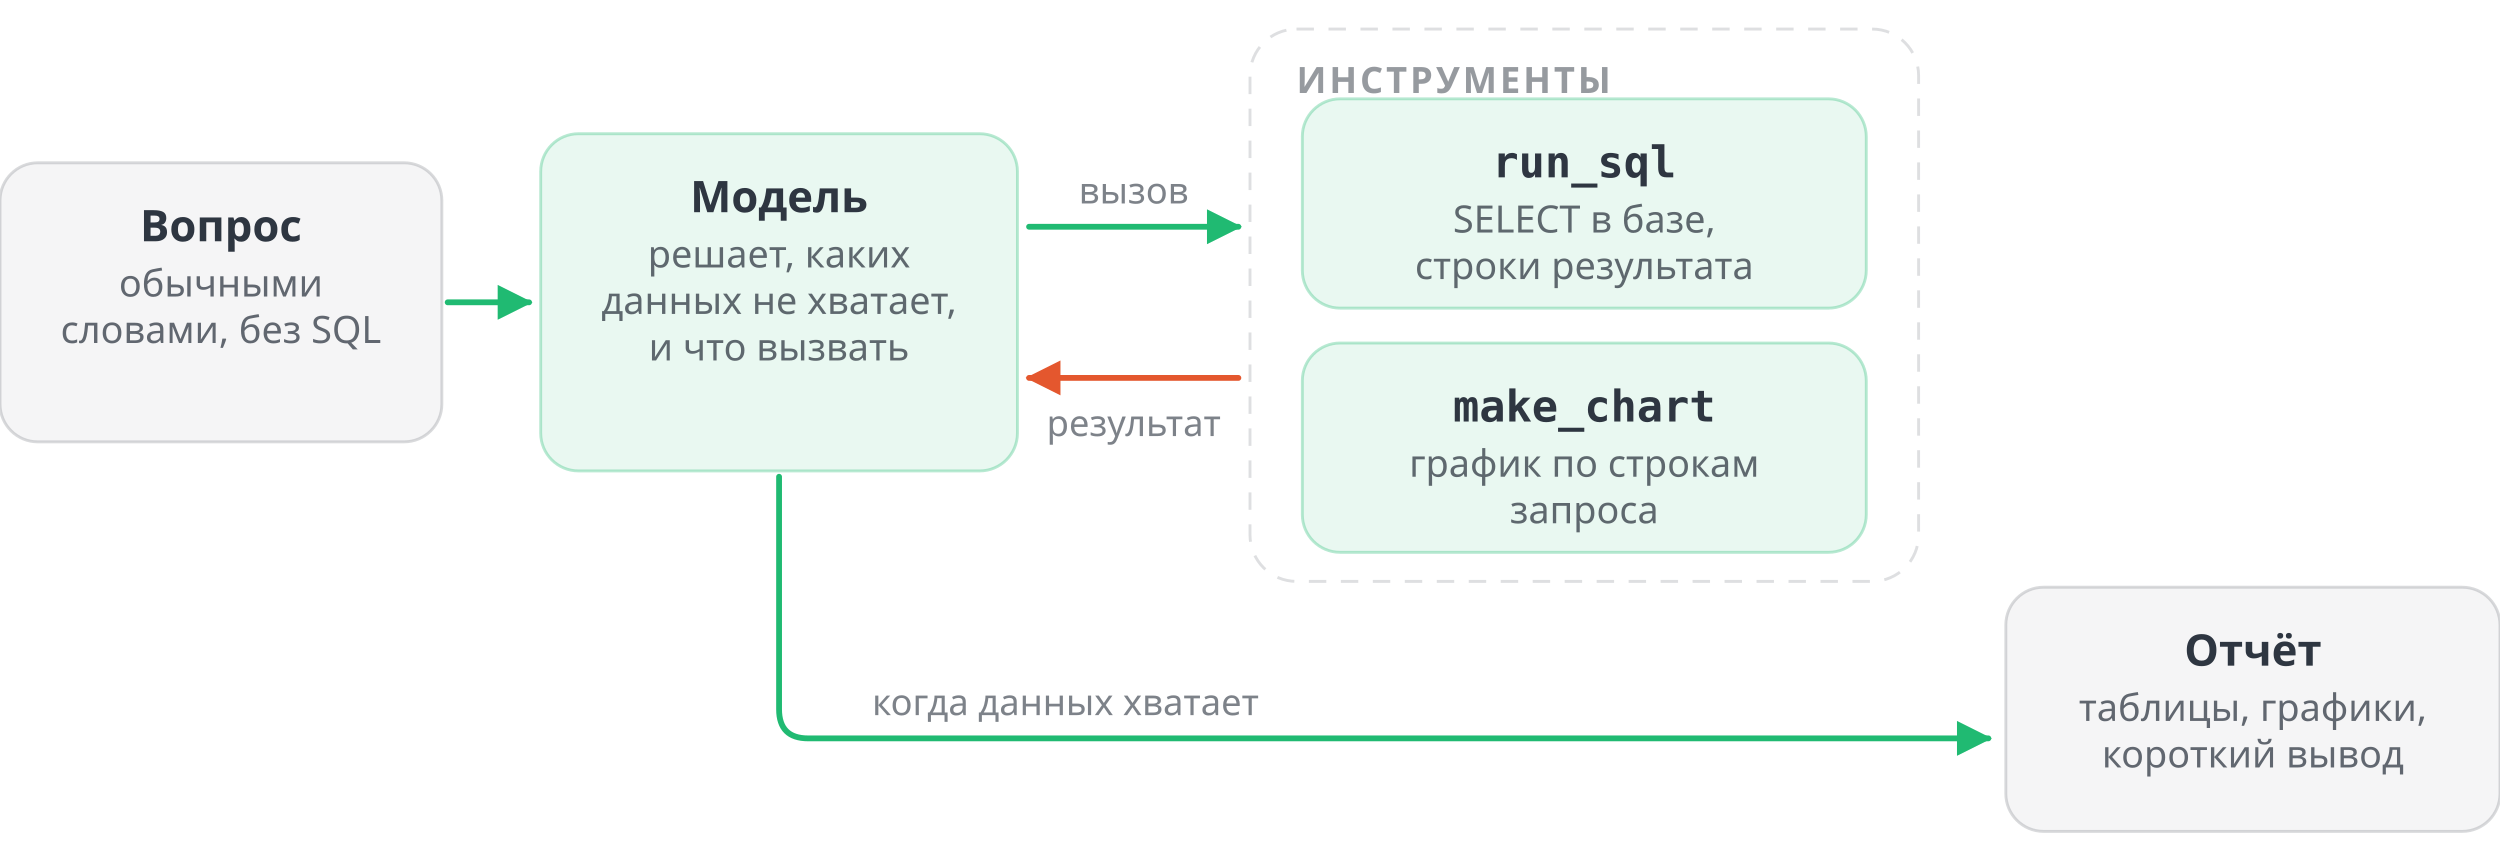
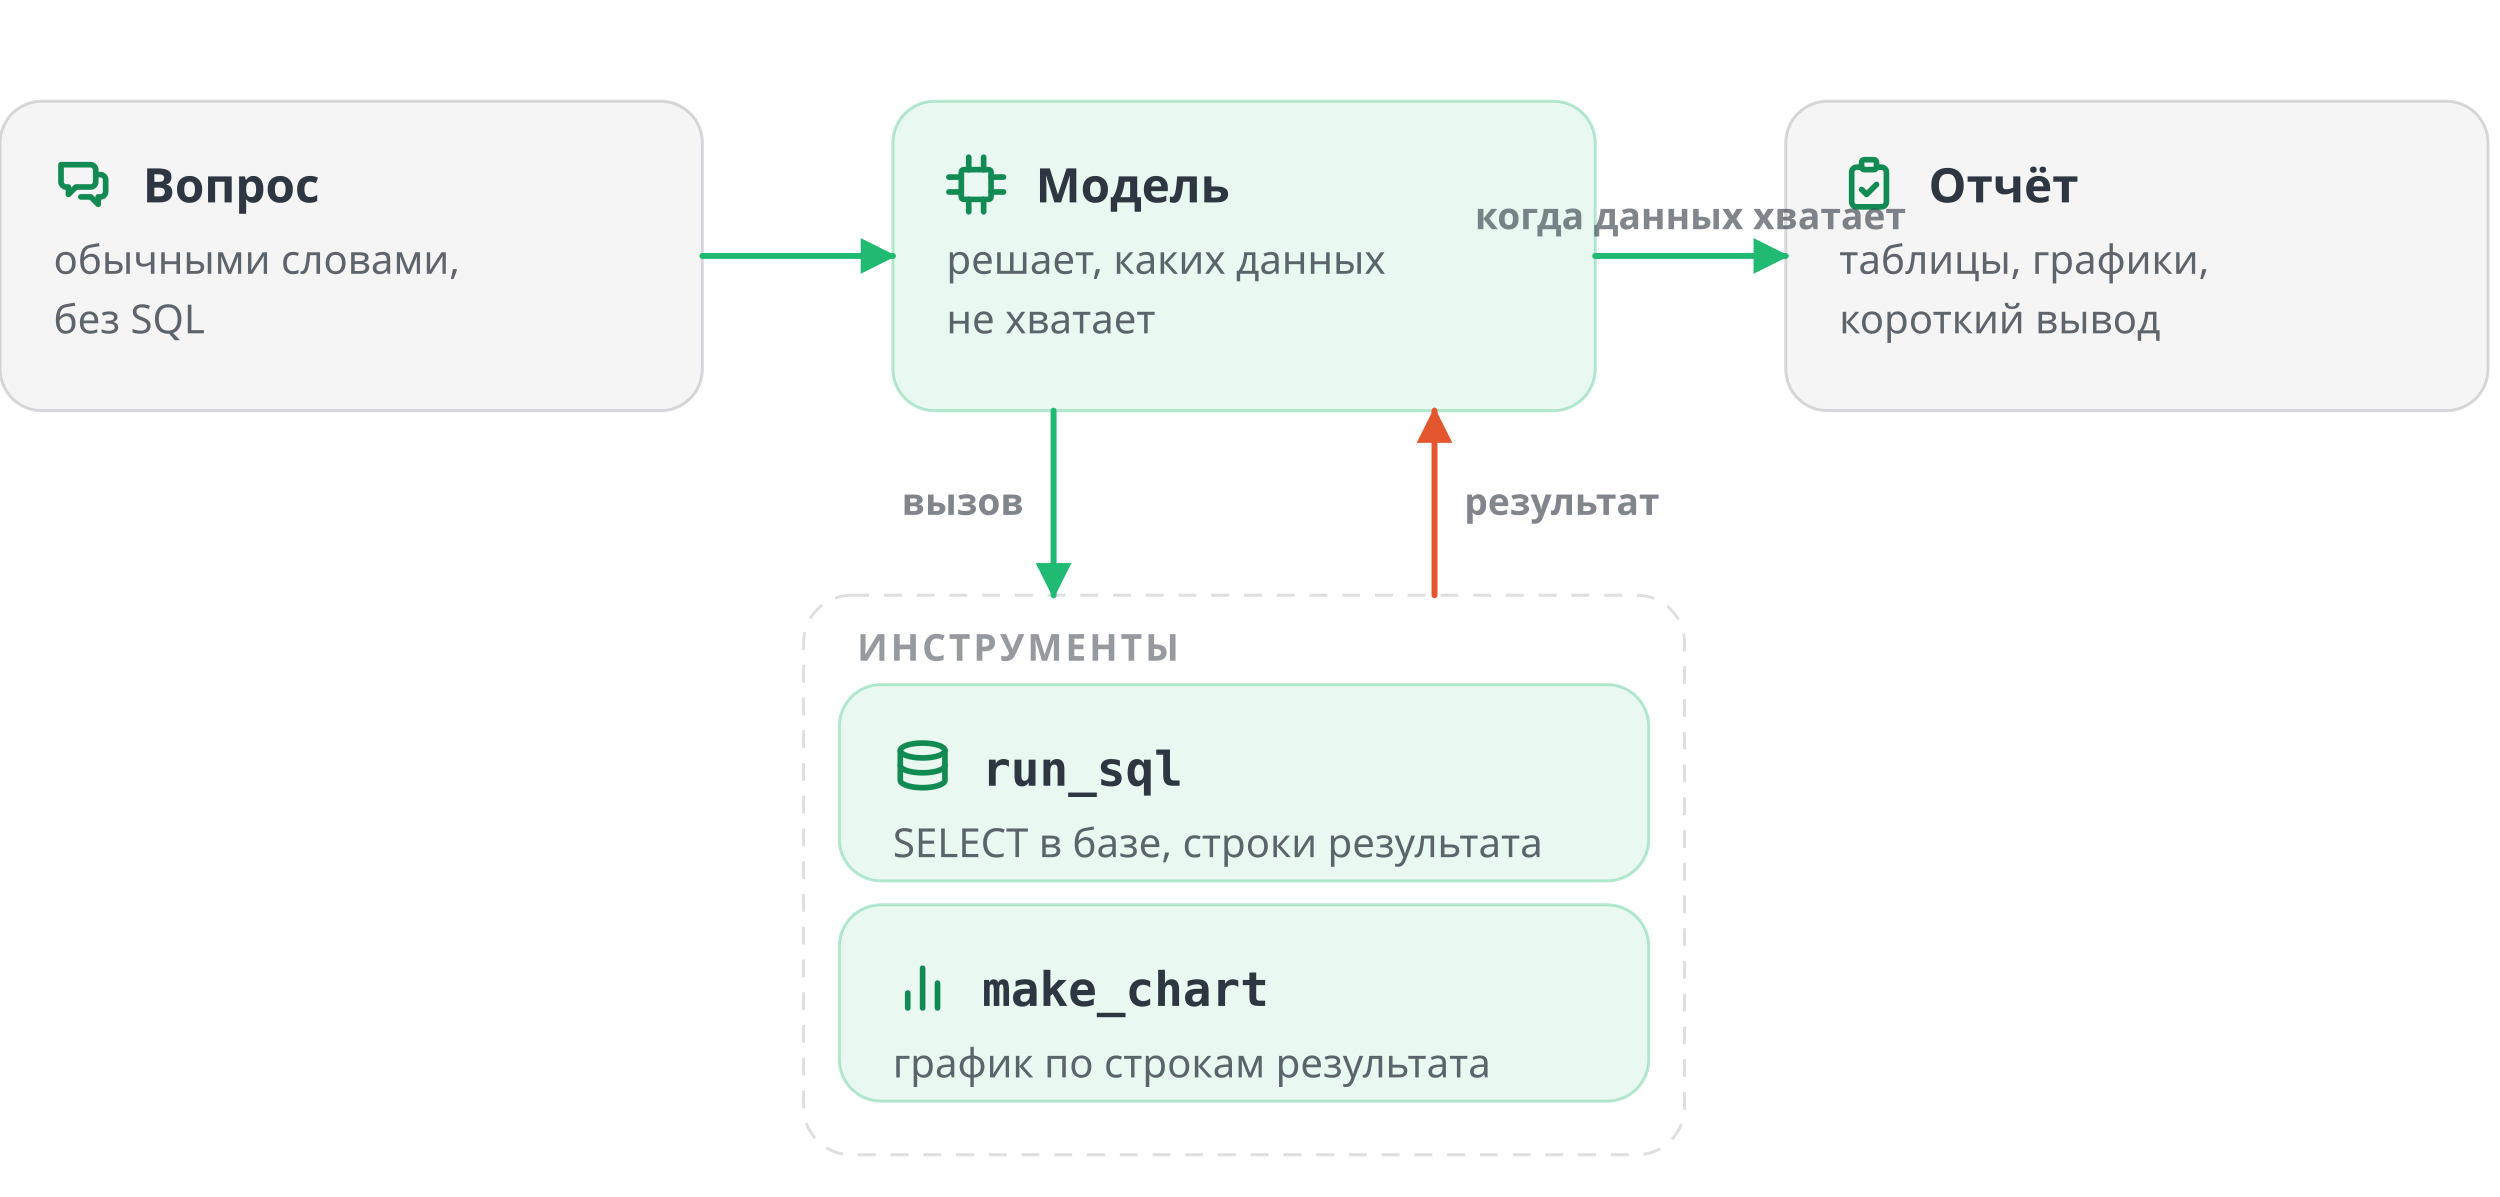
- <svg viewBox="0 0 860 296" role="img" aria-label="Цикл инструментального агента: модель вызывает инструменты по очереди, пока не соберёт ответ">
+ <svg viewBox="0 0 840 402" role="img" aria-label="Цикл инструментального агента: модель вызывает инструменты по очереди, пока не соберёт ответ">
  <defs>
    <marker id="нак-20BA72" viewBox="0 0 10 10" refX="9" refY="5" markerWidth="6" markerHeight="6" orient="auto-start-reverse">
      <path d="M0 0 L10 5 L0 10 z" fill="#20BA72" />
    </marker>
    <marker id="нак-E4572E" viewBox="0 0 10 10" refX="9" refY="5" markerWidth="6" markerHeight="6" orient="auto-start-reverse">
      <path d="M0 0 L10 5 L0 10 z" fill="#E4572E" />
    </marker>
  </defs>
-   <rect x="0" y="56" width="152" height="96" rx="13" fill="rgba(46,54,65,.05)" stroke="rgba(46,54,65,.18)" />
-   <text x="76.0" y="83" text-anchor="middle" font-family="system-ui,sans-serif" font-size="15" font-weight="700" fill="#2E3641">Вопрос</text>
-   <text x="76.0" y="102" text-anchor="middle" font-family="system-ui,sans-serif" font-size="13" font-weight="400" fill="rgba(46,54,65,.74)">обычными</text>
-   <text x="76.0" y="118" text-anchor="middle" font-family="system-ui,sans-serif" font-size="13" font-weight="400" fill="rgba(46,54,65,.74)">словами, без SQL</text>
-   <rect x="186" y="46" width="164" height="116" rx="13" fill="rgba(32,186,114,.10)" stroke="rgba(32,186,114,.32)" />
-   <text x="268.0" y="73" text-anchor="middle" font-family="system-ui,sans-serif" font-size="15" font-weight="700" fill="#2E3641">Модель</text>
-   <text x="268.0" y="92" text-anchor="middle" font-family="system-ui,sans-serif" font-size="13" font-weight="400" fill="rgba(46,54,65,.74)">решает, каких</text>
-   <text x="268.0" y="108" text-anchor="middle" font-family="system-ui,sans-serif" font-size="13" font-weight="400" fill="rgba(46,54,65,.74)">данных не хватает,</text>
-   <text x="268.0" y="124" text-anchor="middle" font-family="system-ui,sans-serif" font-size="13" font-weight="400" fill="rgba(46,54,65,.74)">и что вызвать</text>
-   <rect x="430" y="10" width="230" height="190" rx="16" fill="none" stroke="rgba(46,54,65,.16)" stroke-dasharray="6 5" />
-   <text x="446" y="32" font-family="system-ui,sans-serif" font-size="12.5" font-weight="700" letter-spacing=".08em" fill="rgba(46,54,65,.5)">ИНСТРУМЕНТЫ</text>
-   <rect x="448" y="34" width="194" height="72" rx="13" fill="rgba(32,186,114,.10)" stroke="rgba(32,186,114,.32)" />
-   <text x="545.0" y="61" text-anchor="middle" font-family="ui-monospace,SFMono-Regular,Menlo,monospace" font-size="15" font-weight="700" fill="#2E3641">run_sql</text>
-   <text x="545.0" y="80" text-anchor="middle" font-family="system-ui,sans-serif" font-size="13" font-weight="400" fill="rgba(46,54,65,.74)">SELECT в базе,</text>
-   <text x="545.0" y="96" text-anchor="middle" font-family="system-ui,sans-serif" font-size="13" font-weight="400" fill="rgba(46,54,65,.74)">строки результата</text>
-   <rect x="448" y="118" width="194" height="72" rx="13" fill="rgba(32,186,114,.10)" stroke="rgba(32,186,114,.32)" />
-   <text x="545.0" y="145" text-anchor="middle" font-family="ui-monospace,SFMono-Regular,Menlo,monospace" font-size="15" font-weight="700" fill="#2E3641">make_chart</text>
-   <text x="545.0" y="164" text-anchor="middle" font-family="system-ui,sans-serif" font-size="13" font-weight="400" fill="rgba(46,54,65,.74)">график по строкам</text>
-   <text x="545.0" y="180" text-anchor="middle" font-family="system-ui,sans-serif" font-size="13" font-weight="400" fill="rgba(46,54,65,.74)">запроса</text>
-   <rect x="690" y="202" width="170" height="84" rx="13" fill="rgba(46,54,65,.05)" stroke="rgba(46,54,65,.18)" />
-   <text x="775.0" y="229" text-anchor="middle" font-family="system-ui,sans-serif" font-size="15" font-weight="700" fill="#2E3641">Отчёт</text>
-   <text x="775.0" y="248" text-anchor="middle" font-family="system-ui,sans-serif" font-size="13" font-weight="400" fill="rgba(46,54,65,.74)">таблицы, графики,</text>
-   <text x="775.0" y="264" text-anchor="middle" font-family="system-ui,sans-serif" font-size="13" font-weight="400" fill="rgba(46,54,65,.74)">короткий вывод</text>
-   <path d="M154 104 L182 104" fill="none" stroke="#20BA72" stroke-width="2" stroke-linecap="round" marker-end="url(#нак-20BA72)" />
-   <path d="M354 78 L426 78" fill="none" stroke="#20BA72" stroke-width="2" stroke-linecap="round" marker-end="url(#нак-20BA72)" />
-   <text x="390.0" y="70.0" text-anchor="middle" font-family="system-ui,sans-serif" font-size="12.5" font-weight="400" fill="rgba(46,54,65,.62)">вызов</text>
-   <path d="M426 130 L354 130" fill="none" stroke="#E4572E" stroke-width="2" stroke-linecap="round" marker-end="url(#нак-E4572E)" />
-   <text x="390.0" y="150.0" text-anchor="middle" font-family="system-ui,sans-serif" font-size="12.5" font-weight="400" fill="rgba(46,54,65,.62)">результат</text>
-   <path d="M268 164 L268 244 Q268 254 278 254 L684 254" fill="none" stroke="#20BA72" stroke-width="2" stroke-linecap="round" marker-end="url(#нак-20BA72)" />
-   <text x="300" y="246" text-anchor="start" font-family="system-ui,sans-serif" font-size="12.5" font-weight="400" fill="rgba(46,54,65,.62)">когда данных хватает</text>
+   <rect x="0" y="34" width="236" height="104" rx="14" fill="rgba(46,54,65,.05)" stroke="rgba(46,54,65,.18)" />
+   <g transform="translate(18 52) scale(0.8333)" fill="none" stroke="#128a53" stroke-width="2.28" stroke-linecap="round" stroke-linejoin="round">
+     <path d="M3,4 L15,4 C16,4 17,5 17,6 L17,11 C17,12 16,13 15,13 L9,13 L6,16 L6,13 L5,13 C4,13 3,12 3,11 Z" />
+     <path d="M17,8 L19,8 C20,8 21,9 21,10 L21,15 C21,16 20,17 19,17 L18,17 L18,20 L15,17 L11,17" />
+   </g>
+   <text x="48" y="68" font-family="system-ui,sans-serif" font-size="16" font-weight="700" fill="#2E3641">Вопрос</text>
+   <text x="18" y="92" font-family="system-ui,sans-serif" font-size="13.5" font-weight="400" fill="rgba(46,54,65,.76)">обычными словами,</text>
+   <text x="18" y="112" font-family="system-ui,sans-serif" font-size="13.5" font-weight="400" fill="rgba(46,54,65,.76)">без SQL</text>
+   <rect x="300" y="34" width="236" height="104" rx="14" fill="rgba(32,186,114,.10)" stroke="rgba(32,186,114,.32)" />
+   <g transform="translate(318 52) scale(0.8333)" fill="none" stroke="#128a53" stroke-width="2.28" stroke-linecap="round" stroke-linejoin="round">
+     <rect x="6" y="6" width="12" height="12" rx="1" />
+     <path d="M9 1v5" />
+     <path d="M15 1v5" />
+     <path d="M9 18v5" />
+     <path d="M15 18v5" />
+     <path d="M1 9h5" />
+     <path d="M1 15h5" />
+     <path d="M18 9h5" />
+     <path d="M18 15h5" />
+   </g>
+   <text x="348" y="68" font-family="system-ui,sans-serif" font-size="16" font-weight="700" fill="#2E3641">Модель</text>
+   <text x="318" y="92" font-family="system-ui,sans-serif" font-size="13.5" font-weight="400" fill="rgba(46,54,65,.76)">решает, каких данных</text>
+   <text x="318" y="112" font-family="system-ui,sans-serif" font-size="13.5" font-weight="400" fill="rgba(46,54,65,.76)">не хватает</text>
+   <rect x="600" y="34" width="236" height="104" rx="14" fill="rgba(46,54,65,.05)" stroke="rgba(46,54,65,.18)" />
+   <g transform="translate(618 52) scale(0.8333)" fill="none" stroke="#128a53" stroke-width="2.28" stroke-linecap="round" stroke-linejoin="round">
+     <path d="M9 5H7a2 2 0 0 0-2 2v12a2 2 0 0 0 2 2h10a2 2 0 0 0 2-2V7a2 2 0 0 0-2-2h-2" />
+     <rect x="9" y="2" width="6" height="4" rx="1" />
+     <path d="M9 14l2 2 4-4" />
+   </g>
+   <text x="648" y="68" font-family="system-ui,sans-serif" font-size="16" font-weight="700" fill="#2E3641">Отчёт</text>
+   <text x="618" y="92" font-family="system-ui,sans-serif" font-size="13.5" font-weight="400" fill="rgba(46,54,65,.76)">таблицы, графики,</text>
+   <text x="618" y="112" font-family="system-ui,sans-serif" font-size="13.5" font-weight="400" fill="rgba(46,54,65,.76)">короткий вывод</text>
+   <path d="M236 86 L300 86" fill="none" stroke="#20BA72" stroke-width="2" stroke-linecap="round" marker-end="url(#нак-20BA72)" />
+   <path d="M536 86 L600 86" fill="none" stroke="#20BA72" stroke-width="2" stroke-linecap="round" marker-end="url(#нак-20BA72)" />
+   <text x="568.0" y="77" text-anchor="middle" font-family="system-ui,sans-serif" font-size="12.5" font-weight="600" fill="rgba(46,54,65,.6)">когда данных хватает</text>
+   <rect x="270" y="200" width="296" height="188" rx="16" fill="none" stroke="rgba(46,54,65,.16)" stroke-dasharray="6 5" />
+   <text x="288" y="222" font-family="system-ui,sans-serif" font-size="12.5" font-weight="700" letter-spacing=".08em" fill="rgba(46,54,65,.5)">ИНСТРУМЕНТЫ</text>
+   <rect x="282" y="230" width="272" height="66" rx="14" fill="rgba(32,186,114,.10)" stroke="rgba(32,186,114,.32)" />
+   <g transform="translate(300 248) scale(0.8333)" fill="none" stroke="#128a53" stroke-width="2.28" stroke-linecap="round" stroke-linejoin="round">
+     <ellipse cx="12" cy="5" rx="9" ry="3" />
+     <path d="M21 5v6c0 1.66-4.03 3-9 3S3 12.66 3 11V5" />
+     <path d="M21 11v6c0 1.66-4.03 3-9 3s-9-1.34-9-3v-6" />
+   </g>
+   <text x="330" y="264" font-family="ui-monospace,SFMono-Regular,Menlo,monospace" font-size="16" font-weight="700" fill="#2E3641">run_sql</text>
+   <text x="300" y="288" font-family="system-ui,sans-serif" font-size="13.5" font-weight="400" fill="rgba(46,54,65,.76)">SELECT в базе, строки результата</text>
+   <rect x="282" y="304" width="272" height="66" rx="14" fill="rgba(32,186,114,.10)" stroke="rgba(32,186,114,.32)" />
+   <g transform="translate(300 322) scale(0.8333)" fill="none" stroke="#128a53" stroke-width="2.28" stroke-linecap="round" stroke-linejoin="round">
+     <path d="M18 20V10" />
+     <path d="M12 20V4" />
+     <path d="M6 20v-6" />
+   </g>
+   <text x="330" y="338" font-family="ui-monospace,SFMono-Regular,Menlo,monospace" font-size="16" font-weight="700" fill="#2E3641">make_chart</text>
+   <text x="300" y="362" font-family="system-ui,sans-serif" font-size="13.5" font-weight="400" fill="rgba(46,54,65,.76)">график по строкам результата</text>
+   <path d="M354 138 L354 200" fill="none" stroke="#20BA72" stroke-width="2" stroke-linecap="round" marker-end="url(#нак-20BA72)" />
+   <text x="344" y="173.0" text-anchor="end" font-family="system-ui,sans-serif" font-size="12.5" font-weight="600" fill="rgba(46,54,65,.6)">вызов</text>
+   <path d="M482 200 L482 138" fill="none" stroke="#E4572E" stroke-width="2" stroke-linecap="round" marker-end="url(#нак-E4572E)" />
+   <text x="492" y="173.0" text-anchor="start" font-family="system-ui,sans-serif" font-size="12.5" font-weight="600" fill="rgba(46,54,65,.6)">результат</text>
</svg>
